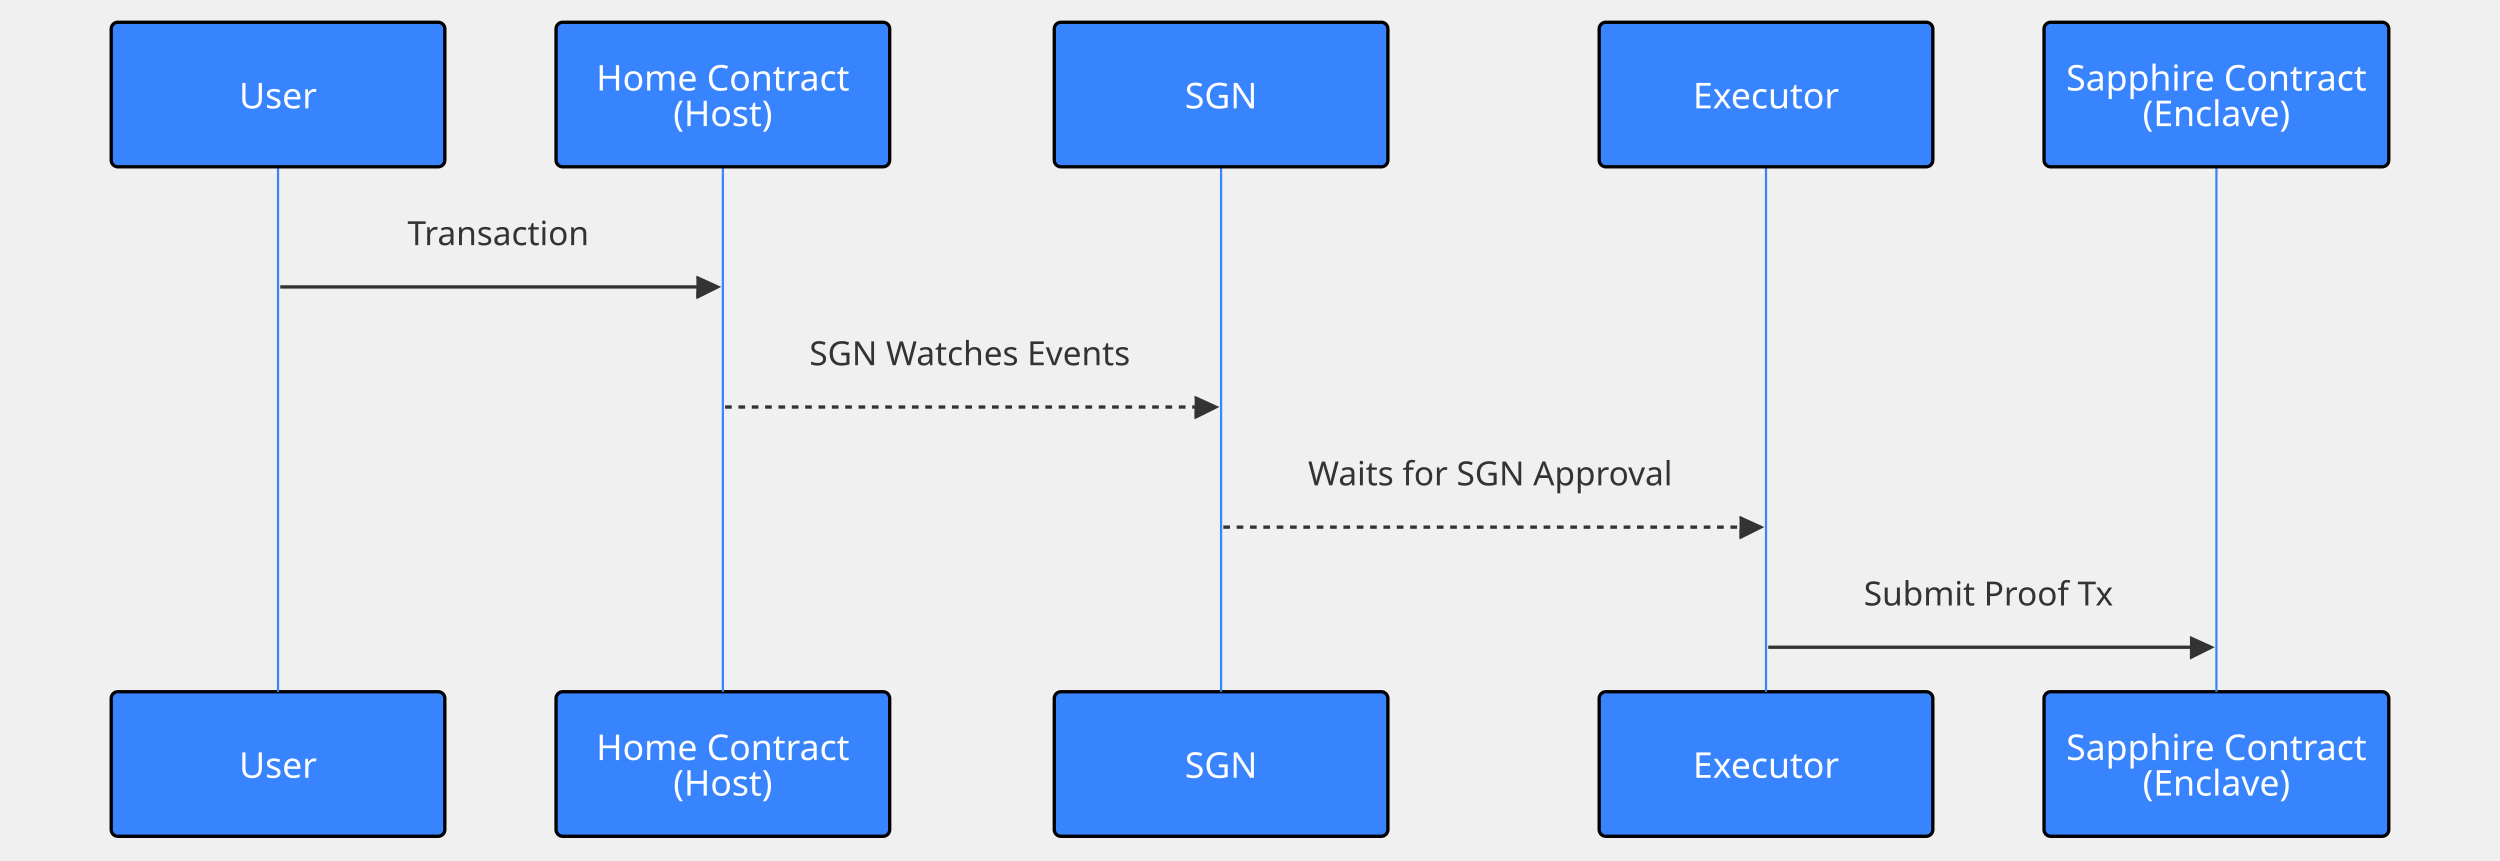
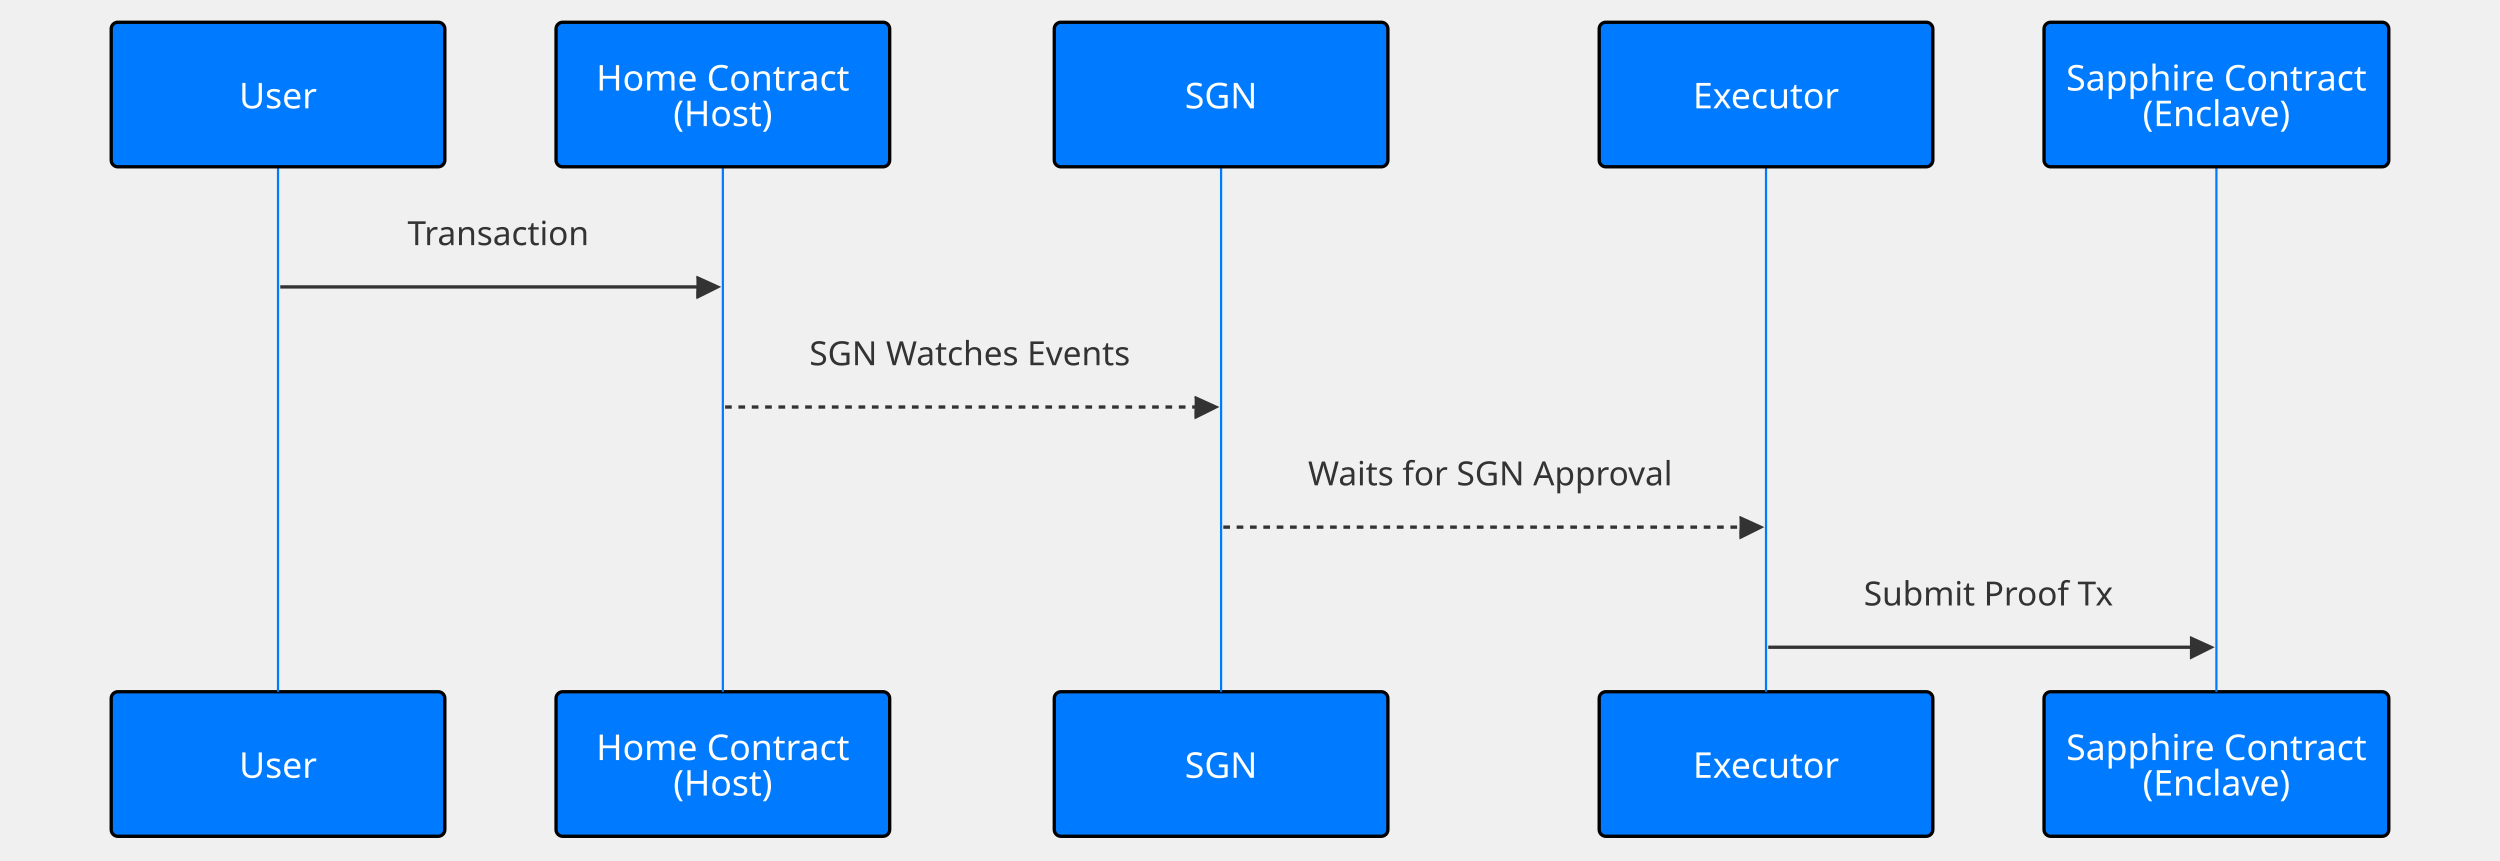
<svg xmlns="http://www.w3.org/2000/svg" aria-roledescription="sequence" role="graphics-document document" viewBox="-50 -10 1124 387" style="max-width: 1124px; background-color: white;" width="100%" id="my-svg">
  <g>
    <rect class="actor actor-bottom" ry="3" rx="3" name="Sapphire" height="65" width="155" stroke="#666" fill="#eaeaea" y="301" x="869" />
    <text style="text-anchor: middle; font-size: 16px; font-weight: 400; font-family: &quot;Noto Sans&quot;;" class="actor actor-box" alignment-baseline="central" dominant-baseline="central" y="333.5" x="946.5">
      <tspan dy="-8" x="946.5">Sapphire Contract</tspan>
    </text>
    <text style="text-anchor: middle; font-size: 16px; font-weight: 400; font-family: &quot;Noto Sans&quot;;" class="actor actor-box" alignment-baseline="central" dominant-baseline="central" y="333.5" x="946.5">
      <tspan dy="8" x="946.5">(Enclave)</tspan>
    </text>
  </g>
  <g>
    <rect class="actor actor-bottom" ry="3" rx="3" name="Executor" height="65" width="150" stroke="#666" fill="#eaeaea" y="301" x="669" />
    <text style="text-anchor: middle; font-size: 16px; font-weight: 400; font-family: &quot;Noto Sans&quot;;" class="actor actor-box" alignment-baseline="central" dominant-baseline="central" y="333.5" x="744">
      <tspan dy="0" x="744">Executor</tspan>
    </text>
  </g>
  <g>
    <rect class="actor actor-bottom" ry="3" rx="3" name="SGN" height="65" width="150" stroke="#666" fill="#eaeaea" y="301" x="424" />
    <text style="text-anchor: middle; font-size: 16px; font-weight: 400; font-family: &quot;Noto Sans&quot;;" class="actor actor-box" alignment-baseline="central" dominant-baseline="central" y="333.5" x="499">
      <tspan dy="0" x="499">SGN</tspan>
    </text>
  </g>
  <g>
    <rect class="actor actor-bottom" ry="3" rx="3" name="Home" height="65" width="150" stroke="#666" fill="#eaeaea" y="301" x="200" />
    <text style="text-anchor: middle; font-size: 16px; font-weight: 400; font-family: &quot;Noto Sans&quot;;" class="actor actor-box" alignment-baseline="central" dominant-baseline="central" y="333.5" x="275">
      <tspan dy="-8" x="275">Home Contract</tspan>
    </text>
    <text style="text-anchor: middle; font-size: 16px; font-weight: 400; font-family: &quot;Noto Sans&quot;;" class="actor actor-box" alignment-baseline="central" dominant-baseline="central" y="333.5" x="275">
      <tspan dy="8" x="275">(Host)</tspan>
    </text>
  </g>
  <g>
    <rect class="actor actor-bottom" ry="3" rx="3" name="User" height="65" width="150" stroke="#666" fill="#eaeaea" y="301" x="0" />
    <text style="text-anchor: middle; font-size: 16px; font-weight: 400; font-family: &quot;Noto Sans&quot;;" class="actor actor-box" alignment-baseline="central" dominant-baseline="central" y="333.5" x="75">
      <tspan dy="0" x="75">User</tspan>
    </text>
  </g>
  <g>
    <line name="Sapphire" stroke="#999" stroke-width="0.5px" class="actor-line 200" y2="301" x2="946.5" y1="65" x1="946.5" id="actor4" />
    <g id="root-4">
      <rect class="actor actor-top" ry="3" rx="3" name="Sapphire" height="65" width="155" stroke="#666" fill="#eaeaea" y="0" x="869" />
      <text style="text-anchor: middle; font-size: 16px; font-weight: 400; font-family: &quot;Noto Sans&quot;;" class="actor actor-box" alignment-baseline="central" dominant-baseline="central" y="32.5" x="946.5">
        <tspan dy="-8" x="946.5">Sapphire Contract</tspan>
      </text>
      <text style="text-anchor: middle; font-size: 16px; font-weight: 400; font-family: &quot;Noto Sans&quot;;" class="actor actor-box" alignment-baseline="central" dominant-baseline="central" y="32.5" x="946.5">
        <tspan dy="8" x="946.5">(Enclave)</tspan>
      </text>
    </g>
  </g>
  <g>
    <line name="Executor" stroke="#999" stroke-width="0.5px" class="actor-line 200" y2="301" x2="744" y1="65" x1="744" id="actor3" />
    <g id="root-3">
      <rect class="actor actor-top" ry="3" rx="3" name="Executor" height="65" width="150" stroke="#666" fill="#eaeaea" y="0" x="669" />
      <text style="text-anchor: middle; font-size: 16px; font-weight: 400; font-family: &quot;Noto Sans&quot;;" class="actor actor-box" alignment-baseline="central" dominant-baseline="central" y="32.5" x="744">
        <tspan dy="0" x="744">Executor</tspan>
      </text>
    </g>
  </g>
  <g>
    <line name="SGN" stroke="#999" stroke-width="0.5px" class="actor-line 200" y2="301" x2="499" y1="65" x1="499" id="actor2" />
    <g id="root-2">
      <rect class="actor actor-top" ry="3" rx="3" name="SGN" height="65" width="150" stroke="#666" fill="#eaeaea" y="0" x="424" />
      <text style="text-anchor: middle; font-size: 16px; font-weight: 400; font-family: &quot;Noto Sans&quot;;" class="actor actor-box" alignment-baseline="central" dominant-baseline="central" y="32.5" x="499">
        <tspan dy="0" x="499">SGN</tspan>
      </text>
    </g>
  </g>
  <g>
    <line name="Home" stroke="#999" stroke-width="0.5px" class="actor-line 200" y2="301" x2="275" y1="65" x1="275" id="actor1" />
    <g id="root-1">
      <rect class="actor actor-top" ry="3" rx="3" name="Home" height="65" width="150" stroke="#666" fill="#eaeaea" y="0" x="200" />
      <text style="text-anchor: middle; font-size: 16px; font-weight: 400; font-family: &quot;Noto Sans&quot;;" class="actor actor-box" alignment-baseline="central" dominant-baseline="central" y="32.5" x="275">
        <tspan dy="-8" x="275">Home Contract</tspan>
      </text>
      <text style="text-anchor: middle; font-size: 16px; font-weight: 400; font-family: &quot;Noto Sans&quot;;" class="actor actor-box" alignment-baseline="central" dominant-baseline="central" y="32.5" x="275">
        <tspan dy="8" x="275">(Host)</tspan>
      </text>
    </g>
  </g>
  <g>
    <line name="User" stroke="#999" stroke-width="0.5px" class="actor-line 200" y2="301" x2="75" y1="65" x1="75" id="actor0" />
    <g id="root-0">
      <rect class="actor actor-top" ry="3" rx="3" name="User" height="65" width="150" stroke="#666" fill="#eaeaea" y="0" x="0" />
      <text style="text-anchor: middle; font-size: 16px; font-weight: 400; font-family: &quot;Noto Sans&quot;;" class="actor actor-box" alignment-baseline="central" dominant-baseline="central" y="32.5" x="75">
        <tspan dy="0" x="75">User</tspan>
      </text>
    </g>
  </g>
-   <style>#my-svg{font-family:Noto Sans;font-size:16px;fill:#333;}#my-svg .error-icon{fill:#552222;}#my-svg .error-text{fill:#552222;stroke:#552222;}#my-svg .edge-thickness-normal{stroke-width:1px;}#my-svg .edge-thickness-thick{stroke-width:3.5px;}#my-svg .edge-pattern-solid{stroke-dasharray:0;}#my-svg .edge-thickness-invisible{stroke-width:0;fill:none;}#my-svg .edge-pattern-dashed{stroke-dasharray:3;}#my-svg .edge-pattern-dotted{stroke-dasharray:2;}#my-svg .marker{fill:#333333;stroke:#333333;}#my-svg .marker.cross{stroke:#333333;}#my-svg svg{font-family:Noto Sans;font-size:16px;}#my-svg p{margin:0;}#my-svg .actor{stroke:hsl(259.626, 59.777%, 87.902%);fill:#ECECFF;}#my-svg text.actor&gt;tspan{fill:black;stroke:none;}#my-svg .actor-line{stroke:hsl(259.626, 59.777%, 87.902%);}#my-svg .messageLine0{stroke-width:1.5;stroke-dasharray:none;stroke:#333;}#my-svg .messageLine1{stroke-width:1.5;stroke-dasharray:2,2;stroke:#333;}#my-svg #arrowhead path{fill:#333;stroke:#333;}#my-svg .sequenceNumber{fill:white;}#my-svg #sequencenumber{fill:#333;}#my-svg #crosshead path{fill:#333;stroke:#333;}#my-svg .messageText{fill:#333;stroke:none;}#my-svg .labelBox{stroke:hsl(259.626, 59.777%, 87.902%);fill:#ECECFF;}#my-svg .labelText,#my-svg .labelText&gt;tspan{fill:black;stroke:none;}#my-svg .loopText,#my-svg .loopText&gt;tspan{fill:black;stroke:none;}#my-svg .loopLine{stroke-width:2px;stroke-dasharray:2,2;stroke:hsl(259.626, 59.777%, 87.902%);fill:hsl(259.626, 59.777%, 87.902%);}#my-svg .note{stroke:#aaaa33;fill:#fff5ad;}#my-svg .noteText,#my-svg .noteText&gt;tspan{fill:black;stroke:none;}#my-svg .activation0{fill:#f4f4f4;stroke:#666;}#my-svg .activation1{fill:#f4f4f4;stroke:#666;}#my-svg .activation2{fill:#f4f4f4;stroke:#666;}#my-svg .actorPopupMenu{position:absolute;}#my-svg .actorPopupMenuPanel{position:absolute;fill:#ECECFF;box-shadow:0px 8px 16px 0px rgba(0,0,0,0.2);filter:drop-shadow(3px 5px 2px rgb(0 0 0 / 0.4));}#my-svg .actor-man line{stroke:hsl(259.626, 59.777%, 87.902%);fill:#ECECFF;}#my-svg .actor-man circle,#my-svg line{stroke:hsl(259.626, 59.777%, 87.902%);fill:#ECECFF;stroke-width:2px;}#my-svg .actor,#my-svg .labelBox{stroke:black!important;stroke-width:1.5px!important;fill:#3884ff!important;}#my-svg .note{fill:#3884ff!important;stroke-width:1px!important;stroke:black!important;}#my-svg .noteText tspan,#my-svg .actor tspan,#my-svg .labelText{fill:white!important;}#my-svg .loopText,#my-svg .loopText tspan{fill:#3884ff!important;}#my-svg .actor-line{stroke:#3884ff!important;stroke-width:1px;}#my-svg .messageText,#my-svg .loopText,#my-svg .labelText,#my-svg .noteText{font-size:15px!important;stroke:none!important;background:white!important;}#my-svg .loopLine,#my-svg line{stroke:#333!important;stroke-width:1px;fill:none!important;}#my-svg .activation0{fill:#eaecef;stroke:#333;}#my-svg :root{--mermaid-font-family:Noto Sans;}</style>
+   <style>#my-svg{font-family:Noto Sans;font-size:16px;fill:#333;}#my-svg .error-icon{fill:#552222;}#my-svg .error-text{fill:#552222;stroke:#552222;}#my-svg .edge-thickness-normal{stroke-width:1px;}#my-svg .edge-thickness-thick{stroke-width:3.5px;}#my-svg .edge-pattern-solid{stroke-dasharray:0;}#my-svg .edge-thickness-invisible{stroke-width:0;fill:none;}#my-svg .edge-pattern-dashed{stroke-dasharray:3;}#my-svg .edge-pattern-dotted{stroke-dasharray:2;}#my-svg .marker{fill:#333333;stroke:#333333;}#my-svg .marker.cross{stroke:#333333;}#my-svg svg{font-family:Noto Sans;font-size:16px;}#my-svg p{margin:0;}#my-svg .actor{stroke:hsl(259.626, 59.777%, 87.902%);fill:#ECECFF;}#my-svg text.actor&gt;tspan{fill:black;stroke:none;}#my-svg .actor-line{stroke:hsl(259.626, 59.777%, 87.902%);}#my-svg .messageLine0{stroke-width:1.5;stroke-dasharray:none;stroke:#333;}#my-svg .messageLine1{stroke-width:1.5;stroke-dasharray:2,2;stroke:#333;}#my-svg #arrowhead path{fill:#333;stroke:#333;}#my-svg .sequenceNumber{fill:white;}#my-svg #sequencenumber{fill:#333;}#my-svg #crosshead path{fill:#333;stroke:#333;}#my-svg .messageText{fill:#333;stroke:none;}#my-svg .labelBox{stroke:hsl(259.626, 59.777%, 87.902%);fill:#ECECFF;}#my-svg .labelText,#my-svg .labelText&gt;tspan{fill:black;stroke:none;}#my-svg .loopText,#my-svg .loopText&gt;tspan{fill:black;stroke:none;}#my-svg .loopLine{stroke-width:2px;stroke-dasharray:2,2;stroke:hsl(259.626, 59.777%, 87.902%);fill:hsl(259.626, 59.777%, 87.902%);}#my-svg .note{stroke:#aaaa33;fill:#fff5ad;}#my-svg .noteText,#my-svg .noteText&gt;tspan{fill:black;stroke:none;}#my-svg .activation0{fill:#f4f4f4;stroke:#666;}#my-svg .activation1{fill:#f4f4f4;stroke:#666;}#my-svg .activation2{fill:#f4f4f4;stroke:#666;}#my-svg .actorPopupMenu{position:absolute;}#my-svg .actorPopupMenuPanel{position:absolute;fill:#ECECFF;box-shadow:0px 8px 16px 0px rgba(0,0,0,0.2);filter:drop-shadow(3px 5px 2px rgb(0 0 0 / 0.4));}#my-svg .actor-man line{stroke:hsl(259.626, 59.777%, 87.902%);fill:#ECECFF;}#my-svg .actor-man circle,#my-svg line{stroke:hsl(259.626, 59.777%, 87.902%);fill:#ECECFF;stroke-width:2px;}#my-svg .actor,#my-svg .labelBox{stroke:black!important;stroke-width:1.5px!important;fill:#007bff!important;}#my-svg .note{fill:#007bff!important;stroke-width:1px!important;stroke:black!important;}#my-svg .noteText tspan,#my-svg .actor tspan,#my-svg .labelText{fill:white!important;}#my-svg .loopText,#my-svg .loopText tspan{fill:#007bff!important;}#my-svg .actor-line{stroke:#007bff!important;stroke-width:1px;}#my-svg .messageText,#my-svg .loopText,#my-svg .labelText,#my-svg .noteText{font-size:15px!important;stroke:none!important;background:white!important;}#my-svg .loopLine,#my-svg line{stroke:#333!important;stroke-width:1px;fill:none!important;}#my-svg .activation0{fill:#eaecef;stroke:#333;}#my-svg :root{--mermaid-font-family:Noto Sans;}</style>
  <g />
  <defs>
    <symbol height="24" width="24" id="computer">
      <path d="M2 2v13h20v-13h-20zm18 11h-16v-9h16v9zm-10.228 6l.466-1h3.524l.467 1h-4.457zm14.228 3h-24l2-6h2.104l-1.33 4h18.45l-1.297-4h2.073l2 6zm-5-10h-14v-7h14v7z" transform="scale(.5)" />
    </symbol>
  </defs>
  <defs>
    <symbol clip-rule="evenodd" fill-rule="evenodd" id="database">
      <path d="M12.258.001l.256.004.255.005.253.008.251.01.249.012.247.015.246.016.242.019.241.02.239.023.236.024.233.027.231.028.229.031.225.032.223.034.22.036.217.038.214.04.211.041.208.043.205.045.201.046.198.048.194.05.191.051.187.053.183.054.18.056.175.057.172.059.168.06.163.061.16.063.155.064.15.066.074.033.073.033.071.034.07.034.069.035.068.035.067.035.066.035.064.036.064.036.062.036.06.036.06.037.058.037.058.037.055.038.055.038.053.038.052.038.051.039.05.039.048.039.047.039.045.04.044.04.043.04.041.04.04.041.039.041.037.041.036.041.034.041.033.042.032.042.03.042.029.042.027.042.026.043.024.043.023.043.021.043.02.043.018.044.017.043.015.044.013.044.012.044.011.045.009.044.007.045.006.045.004.045.002.045.001.045v17l-.001.045-.002.045-.004.045-.006.045-.007.045-.009.044-.011.045-.012.044-.013.044-.015.044-.017.043-.018.044-.02.043-.021.043-.023.043-.024.043-.026.043-.027.042-.029.042-.03.042-.032.042-.033.042-.034.041-.036.041-.037.041-.039.041-.04.041-.041.04-.043.04-.044.04-.045.04-.047.039-.048.039-.05.039-.051.039-.052.038-.053.038-.055.038-.055.038-.058.037-.058.037-.06.037-.06.036-.062.036-.064.036-.064.036-.066.035-.067.035-.068.035-.069.035-.07.034-.071.034-.073.033-.074.033-.15.066-.155.064-.16.063-.163.061-.168.06-.172.059-.175.057-.18.056-.183.054-.187.053-.191.051-.194.05-.198.048-.201.046-.205.045-.208.043-.211.041-.214.04-.217.038-.22.036-.223.034-.225.032-.229.031-.231.028-.233.027-.236.024-.239.023-.241.02-.242.019-.246.016-.247.015-.249.012-.251.01-.253.008-.255.005-.256.004-.258.001-.258-.001-.256-.004-.255-.005-.253-.008-.251-.01-.249-.012-.247-.015-.245-.016-.243-.019-.241-.02-.238-.023-.236-.024-.234-.027-.231-.028-.228-.031-.226-.032-.223-.034-.22-.036-.217-.038-.214-.04-.211-.041-.208-.043-.204-.045-.201-.046-.198-.048-.195-.05-.19-.051-.187-.053-.184-.054-.179-.056-.176-.057-.172-.059-.167-.06-.164-.061-.159-.063-.155-.064-.151-.066-.074-.033-.072-.033-.072-.034-.07-.034-.069-.035-.068-.035-.067-.035-.066-.035-.064-.036-.063-.036-.062-.036-.061-.036-.06-.037-.058-.037-.057-.037-.056-.038-.055-.038-.053-.038-.052-.038-.051-.039-.049-.039-.049-.039-.046-.039-.046-.04-.044-.04-.043-.04-.041-.04-.04-.041-.039-.041-.037-.041-.036-.041-.034-.041-.033-.042-.032-.042-.03-.042-.029-.042-.027-.042-.026-.043-.024-.043-.023-.043-.021-.043-.02-.043-.018-.044-.017-.043-.015-.044-.013-.044-.012-.044-.011-.045-.009-.044-.007-.045-.006-.045-.004-.045-.002-.045-.001-.045v-17l.001-.045.002-.045.004-.045.006-.045.007-.045.009-.044.011-.045.012-.044.013-.044.015-.044.017-.043.018-.044.02-.043.021-.043.023-.043.024-.043.026-.043.027-.042.029-.042.03-.042.032-.042.033-.042.034-.041.036-.041.037-.041.039-.041.04-.041.041-.04.043-.04.044-.04.046-.04.046-.039.049-.039.049-.039.051-.039.052-.038.053-.038.055-.038.056-.038.057-.037.058-.037.06-.037.061-.036.062-.036.063-.036.064-.036.066-.035.067-.035.068-.035.069-.035.07-.034.072-.034.072-.033.074-.033.151-.066.155-.064.159-.063.164-.061.167-.06.172-.059.176-.057.179-.056.184-.054.187-.053.19-.051.195-.05.198-.048.201-.046.204-.045.208-.043.211-.041.214-.04.217-.038.22-.036.223-.034.226-.032.228-.031.231-.028.234-.027.236-.024.238-.023.241-.02.243-.019.245-.016.247-.015.249-.012.251-.01.253-.008.255-.005.256-.004.258-.001.258.001zm-9.258 20.499v.01l.001.021.003.021.004.022.005.021.006.022.007.022.009.023.01.022.011.023.012.023.013.023.015.023.016.024.017.023.018.024.019.024.021.024.022.025.023.024.024.025.052.049.056.05.061.051.066.051.07.051.075.051.079.052.084.052.088.052.092.052.097.052.102.051.105.052.11.052.114.051.119.051.123.051.127.05.131.05.135.05.139.048.144.049.147.047.152.047.155.047.16.045.163.045.167.043.171.043.176.041.178.041.183.039.187.039.19.037.194.035.197.035.202.033.204.031.209.03.212.029.216.027.219.025.222.024.226.021.23.02.233.018.236.016.24.015.243.012.246.01.249.008.253.005.256.004.259.001.26-.001.257-.004.254-.005.25-.008.247-.011.244-.012.241-.014.237-.016.233-.018.231-.021.226-.021.224-.024.22-.026.216-.027.212-.028.21-.031.205-.031.202-.034.198-.034.194-.036.191-.037.187-.039.183-.04.179-.04.175-.042.172-.043.168-.044.163-.045.16-.046.155-.046.152-.047.148-.048.143-.049.139-.049.136-.05.131-.05.126-.05.123-.051.118-.052.114-.051.11-.052.106-.052.101-.052.096-.052.092-.052.088-.053.083-.051.079-.052.074-.052.07-.051.065-.051.06-.051.056-.05.051-.05.023-.024.023-.025.021-.024.02-.024.019-.024.018-.024.017-.024.015-.023.014-.024.013-.023.012-.023.01-.023.01-.022.008-.022.006-.022.006-.022.004-.022.004-.021.001-.021.001-.021v-4.127l-.077.055-.08.053-.083.054-.085.053-.087.052-.09.052-.093.051-.095.05-.097.05-.1.049-.102.049-.105.048-.106.047-.109.047-.111.046-.114.045-.115.045-.118.044-.12.043-.122.042-.124.042-.126.041-.128.04-.13.04-.132.038-.134.038-.135.037-.138.037-.139.035-.142.035-.143.034-.144.033-.147.032-.148.031-.15.03-.151.03-.153.029-.154.027-.156.027-.158.026-.159.025-.161.024-.162.023-.163.022-.165.021-.166.02-.167.019-.169.018-.169.017-.171.016-.173.015-.173.014-.175.013-.175.012-.177.011-.178.01-.179.008-.179.008-.181.006-.182.005-.182.004-.184.003-.184.002h-.37l-.184-.002-.184-.003-.182-.004-.182-.005-.181-.006-.179-.008-.179-.008-.178-.01-.176-.011-.176-.012-.175-.013-.173-.014-.172-.015-.171-.016-.17-.017-.169-.018-.167-.019-.166-.02-.165-.021-.163-.022-.162-.023-.161-.024-.159-.025-.157-.026-.156-.027-.155-.027-.153-.029-.151-.03-.15-.03-.148-.031-.146-.032-.145-.033-.143-.034-.141-.035-.14-.035-.137-.037-.136-.037-.134-.038-.132-.038-.13-.04-.128-.04-.126-.041-.124-.042-.122-.042-.12-.044-.117-.043-.116-.045-.113-.045-.112-.046-.109-.047-.106-.047-.105-.048-.102-.049-.1-.049-.097-.05-.095-.05-.093-.052-.09-.051-.087-.052-.085-.053-.083-.054-.08-.054-.077-.054v4.127zm0-5.654v.011l.001.021.003.021.004.021.005.022.006.022.007.022.009.022.01.022.011.023.012.023.013.023.015.024.016.023.017.024.018.024.019.024.021.024.022.024.023.025.024.024.052.05.056.05.061.05.066.051.07.051.075.052.079.051.084.052.088.052.092.052.097.052.102.052.105.052.11.051.114.051.119.052.123.05.127.051.131.05.135.049.139.049.144.048.147.048.152.047.155.046.16.045.163.045.167.044.171.042.176.042.178.04.183.04.187.038.19.037.194.036.197.034.202.033.204.032.209.03.212.028.216.027.219.025.222.024.226.022.23.02.233.018.236.016.24.014.243.012.246.01.249.008.253.006.256.003.259.001.26-.001.257-.003.254-.006.25-.008.247-.01.244-.012.241-.015.237-.016.233-.018.231-.02.226-.022.224-.024.22-.025.216-.027.212-.029.21-.03.205-.032.202-.033.198-.035.194-.036.191-.037.187-.039.183-.039.179-.041.175-.042.172-.043.168-.044.163-.045.16-.045.155-.047.152-.047.148-.048.143-.048.139-.05.136-.049.131-.05.126-.051.123-.051.118-.051.114-.052.11-.052.106-.052.101-.052.096-.052.092-.052.088-.052.083-.052.079-.052.074-.051.07-.052.065-.051.06-.05.056-.051.051-.049.023-.025.023-.024.021-.025.02-.024.019-.024.018-.024.017-.024.015-.023.014-.023.013-.024.012-.022.01-.023.01-.023.008-.022.006-.022.006-.022.004-.021.004-.022.001-.021.001-.021v-4.139l-.077.054-.08.054-.083.054-.085.052-.087.053-.09.051-.093.051-.095.051-.097.05-.1.049-.102.049-.105.048-.106.047-.109.047-.111.046-.114.045-.115.044-.118.044-.12.044-.122.042-.124.042-.126.041-.128.04-.13.039-.132.039-.134.038-.135.037-.138.036-.139.036-.142.035-.143.033-.144.033-.147.033-.148.031-.15.03-.151.03-.153.028-.154.028-.156.027-.158.026-.159.025-.161.024-.162.023-.163.022-.165.021-.166.02-.167.019-.169.018-.169.017-.171.016-.173.015-.173.014-.175.013-.175.012-.177.011-.178.009-.179.009-.179.007-.181.007-.182.005-.182.004-.184.003-.184.002h-.37l-.184-.002-.184-.003-.182-.004-.182-.005-.181-.007-.179-.007-.179-.009-.178-.009-.176-.011-.176-.012-.175-.013-.173-.014-.172-.015-.171-.016-.17-.017-.169-.018-.167-.019-.166-.02-.165-.021-.163-.022-.162-.023-.161-.024-.159-.025-.157-.026-.156-.027-.155-.028-.153-.028-.151-.03-.15-.03-.148-.031-.146-.033-.145-.033-.143-.033-.141-.035-.14-.036-.137-.036-.136-.037-.134-.038-.132-.039-.13-.039-.128-.04-.126-.041-.124-.042-.122-.043-.12-.043-.117-.044-.116-.044-.113-.046-.112-.046-.109-.046-.106-.047-.105-.048-.102-.049-.1-.049-.097-.05-.095-.051-.093-.051-.09-.051-.087-.053-.085-.052-.083-.054-.08-.054-.077-.054v4.139zm0-5.666v.011l.001.02.003.022.004.021.005.022.006.021.007.022.009.023.01.022.011.023.012.023.013.023.015.023.016.024.017.024.018.023.019.024.021.025.022.024.023.024.024.025.052.05.056.05.061.05.066.051.07.051.075.052.079.051.084.052.088.052.092.052.097.052.102.052.105.051.11.052.114.051.119.051.123.051.127.05.131.05.135.05.139.049.144.048.147.048.152.047.155.046.16.045.163.045.167.043.171.043.176.042.178.04.183.04.187.038.19.037.194.036.197.034.202.033.204.032.209.03.212.028.216.027.219.025.222.024.226.021.23.02.233.018.236.017.24.014.243.012.246.01.249.008.253.006.256.003.259.001.26-.001.257-.003.254-.006.25-.008.247-.01.244-.013.241-.014.237-.016.233-.018.231-.02.226-.022.224-.024.22-.025.216-.027.212-.029.21-.03.205-.032.202-.033.198-.035.194-.036.191-.037.187-.039.183-.039.179-.041.175-.042.172-.043.168-.044.163-.045.16-.045.155-.047.152-.047.148-.048.143-.049.139-.049.136-.049.131-.051.126-.05.123-.051.118-.052.114-.051.11-.052.106-.052.101-.052.096-.052.092-.052.088-.052.083-.052.079-.052.074-.052.07-.051.065-.051.06-.051.056-.05.051-.049.023-.025.023-.025.021-.024.02-.024.019-.024.018-.024.017-.024.015-.023.014-.024.013-.023.012-.023.01-.022.01-.023.008-.022.006-.022.006-.022.004-.022.004-.021.001-.021.001-.021v-4.153l-.077.054-.08.054-.083.053-.085.053-.087.053-.09.051-.093.051-.095.051-.097.05-.1.049-.102.048-.105.048-.106.048-.109.046-.111.046-.114.046-.115.044-.118.044-.12.043-.122.043-.124.042-.126.041-.128.04-.13.039-.132.039-.134.038-.135.037-.138.036-.139.036-.142.034-.143.034-.144.033-.147.032-.148.032-.15.03-.151.03-.153.028-.154.028-.156.027-.158.026-.159.024-.161.024-.162.023-.163.023-.165.021-.166.02-.167.019-.169.018-.169.017-.171.016-.173.015-.173.014-.175.013-.175.012-.177.01-.178.01-.179.009-.179.007-.181.006-.182.006-.182.004-.184.003-.184.001-.185.001-.185-.001-.184-.001-.184-.003-.182-.004-.182-.006-.181-.006-.179-.007-.179-.009-.178-.01-.176-.01-.176-.012-.175-.013-.173-.014-.172-.015-.171-.016-.17-.017-.169-.018-.167-.019-.166-.02-.165-.021-.163-.023-.162-.023-.161-.024-.159-.024-.157-.026-.156-.027-.155-.028-.153-.028-.151-.03-.15-.03-.148-.032-.146-.032-.145-.033-.143-.034-.141-.034-.14-.036-.137-.036-.136-.037-.134-.038-.132-.039-.13-.039-.128-.041-.126-.041-.124-.041-.122-.043-.12-.043-.117-.044-.116-.044-.113-.046-.112-.046-.109-.046-.106-.048-.105-.048-.102-.048-.1-.05-.097-.049-.095-.051-.093-.051-.09-.052-.087-.052-.085-.053-.083-.053-.08-.054-.077-.054v4.153zm8.74-8.179l-.257.004-.254.005-.25.008-.247.011-.244.012-.241.014-.237.016-.233.018-.231.021-.226.022-.224.023-.22.026-.216.027-.212.028-.21.031-.205.032-.202.033-.198.034-.194.036-.191.038-.187.038-.183.04-.179.041-.175.042-.172.043-.168.043-.163.045-.16.046-.155.046-.152.048-.148.048-.143.048-.139.049-.136.05-.131.05-.126.051-.123.051-.118.051-.114.052-.11.052-.106.052-.101.052-.096.052-.092.052-.088.052-.083.052-.079.052-.074.051-.07.052-.065.051-.06.05-.056.05-.051.05-.023.025-.023.024-.021.024-.02.025-.019.024-.018.024-.017.023-.015.024-.014.023-.013.023-.012.023-.01.023-.01.022-.008.022-.006.023-.006.021-.004.022-.004.021-.001.021-.001.021.001.021.001.021.004.021.004.022.006.021.006.023.008.022.01.022.01.023.012.023.013.023.014.023.015.024.017.023.018.024.019.024.02.025.021.024.023.024.023.025.051.05.056.05.06.05.065.051.07.052.074.051.079.052.083.052.088.052.092.052.096.052.101.052.106.052.11.052.114.052.118.051.123.051.126.051.131.05.136.05.139.049.143.048.148.048.152.048.155.046.16.046.163.045.168.043.172.043.175.042.179.041.183.04.187.038.191.038.194.036.198.034.202.033.205.032.21.031.212.028.216.027.22.026.224.023.226.022.231.021.233.018.237.016.241.014.244.012.247.011.25.008.254.005.257.004.26.001.26-.001.257-.004.254-.005.25-.008.247-.011.244-.012.241-.014.237-.016.233-.018.231-.021.226-.022.224-.023.22-.026.216-.027.212-.028.21-.031.205-.032.202-.033.198-.034.194-.036.191-.038.187-.038.183-.04.179-.041.175-.042.172-.043.168-.043.163-.045.16-.046.155-.046.152-.048.148-.048.143-.048.139-.049.136-.05.131-.05.126-.051.123-.051.118-.051.114-.052.11-.052.106-.052.101-.052.096-.052.092-.052.088-.052.083-.052.079-.052.074-.051.07-.052.065-.051.06-.05.056-.05.051-.05.023-.025.023-.024.021-.024.02-.025.019-.024.018-.024.017-.023.015-.024.014-.023.013-.023.012-.023.01-.023.01-.022.008-.022.006-.023.006-.021.004-.022.004-.021.001-.021.001-.021-.001-.021-.001-.021-.004-.021-.004-.022-.006-.021-.006-.023-.008-.022-.01-.022-.01-.023-.012-.023-.013-.023-.014-.023-.015-.024-.017-.023-.018-.024-.019-.024-.02-.025-.021-.024-.023-.024-.023-.025-.051-.05-.056-.05-.06-.05-.065-.051-.07-.052-.074-.051-.079-.052-.083-.052-.088-.052-.092-.052-.096-.052-.101-.052-.106-.052-.11-.052-.114-.052-.118-.051-.123-.051-.126-.051-.131-.05-.136-.05-.139-.049-.143-.048-.148-.048-.152-.048-.155-.046-.16-.046-.163-.045-.168-.043-.172-.043-.175-.042-.179-.041-.183-.04-.187-.038-.191-.038-.194-.036-.198-.034-.202-.033-.205-.032-.21-.031-.212-.028-.216-.027-.22-.026-.224-.023-.226-.022-.231-.021-.233-.018-.237-.016-.241-.014-.244-.012-.247-.011-.25-.008-.254-.005-.257-.004-.26-.001-.26.001z" transform="scale(.5)" />
    </symbol>
  </defs>
  <defs>
    <symbol height="24" width="24" id="clock">
      <path d="M12 2c5.514 0 10 4.486 10 10s-4.486 10-10 10-10-4.486-10-10 4.486-10 10-10zm0-2c-6.627 0-12 5.373-12 12s5.373 12 12 12 12-5.373 12-12-5.373-12-12-12zm5.848 12.459c.202.038.202.333.001.372-1.907.361-6.045 1.111-6.547 1.111-.719 0-1.301-.582-1.301-1.301 0-.512.77-5.447 1.125-7.445.034-.192.312-.181.343.014l.985 6.238 5.394 1.011z" transform="scale(.5)" />
    </symbol>
  </defs>
  <defs>
    <marker orient="auto-start-reverse" markerHeight="12" markerWidth="12" markerUnits="userSpaceOnUse" refY="5" refX="7.9" id="arrowhead">
      <path d="M -1 0 L 10 5 L 0 10 z" />
    </marker>
  </defs>
  <defs>
    <marker refY="4.5" refX="4" orient="auto" markerHeight="8" markerWidth="15" id="crosshead">
      <path style="stroke-dasharray: 0, 0;" d="M 1,2 L 6,7 M 6,2 L 1,7" stroke-width="1pt" stroke="#000000" fill="none" />
    </marker>
  </defs>
  <defs>
    <marker orient="auto" markerHeight="28" markerWidth="20" refY="7" refX="15.5" id="filled-head">
      <path d="M 18,7 L9,13 L14,7 L9,1 Z" />
    </marker>
  </defs>
  <defs>
    <marker orient="auto" markerHeight="40" markerWidth="60" refY="15" refX="15" id="sequencenumber">
      <circle r="6" cy="15" cx="15" />
    </marker>
  </defs>
  <text style="font-family: &quot;Noto Sans&quot;; font-size: 16px; font-weight: 400;" dy="1em" class="messageText" alignment-baseline="middle" dominant-baseline="middle" text-anchor="middle" y="80" x="174">Transaction</text>
  <line style="fill: none;" marker-end="url(#arrowhead)" stroke="none" stroke-width="2" class="messageLine0" y2="119" x2="271" y1="119" x1="76" />
  <text style="font-family: &quot;Noto Sans&quot;; font-size: 16px; font-weight: 400;" dy="1em" class="messageText" alignment-baseline="middle" dominant-baseline="middle" text-anchor="middle" y="134" x="386">SGN Watches Events</text>
  <line style="stroke-dasharray: 3, 3; fill: none;" marker-end="url(#arrowhead)" stroke="none" stroke-width="2" class="messageLine1" y2="173" x2="495" y1="173" x1="276" />
  <text style="font-family: &quot;Noto Sans&quot;; font-size: 16px; font-weight: 400;" dy="1em" class="messageText" alignment-baseline="middle" dominant-baseline="middle" text-anchor="middle" y="188" x="620">Waits for SGN Approval</text>
  <line style="stroke-dasharray: 3, 3; fill: none;" marker-end="url(#arrowhead)" stroke="none" stroke-width="2" class="messageLine1" y2="227" x2="740" y1="227" x1="500" />
  <text style="font-family: &quot;Noto Sans&quot;; font-size: 16px; font-weight: 400;" dy="1em" class="messageText" alignment-baseline="middle" dominant-baseline="middle" text-anchor="middle" y="242" x="844">Submit Proof Tx</text>
  <line style="fill: none;" marker-end="url(#arrowhead)" stroke="none" stroke-width="2" class="messageLine0" y2="281" x2="942.5" y1="281" x1="745" />
</svg>
